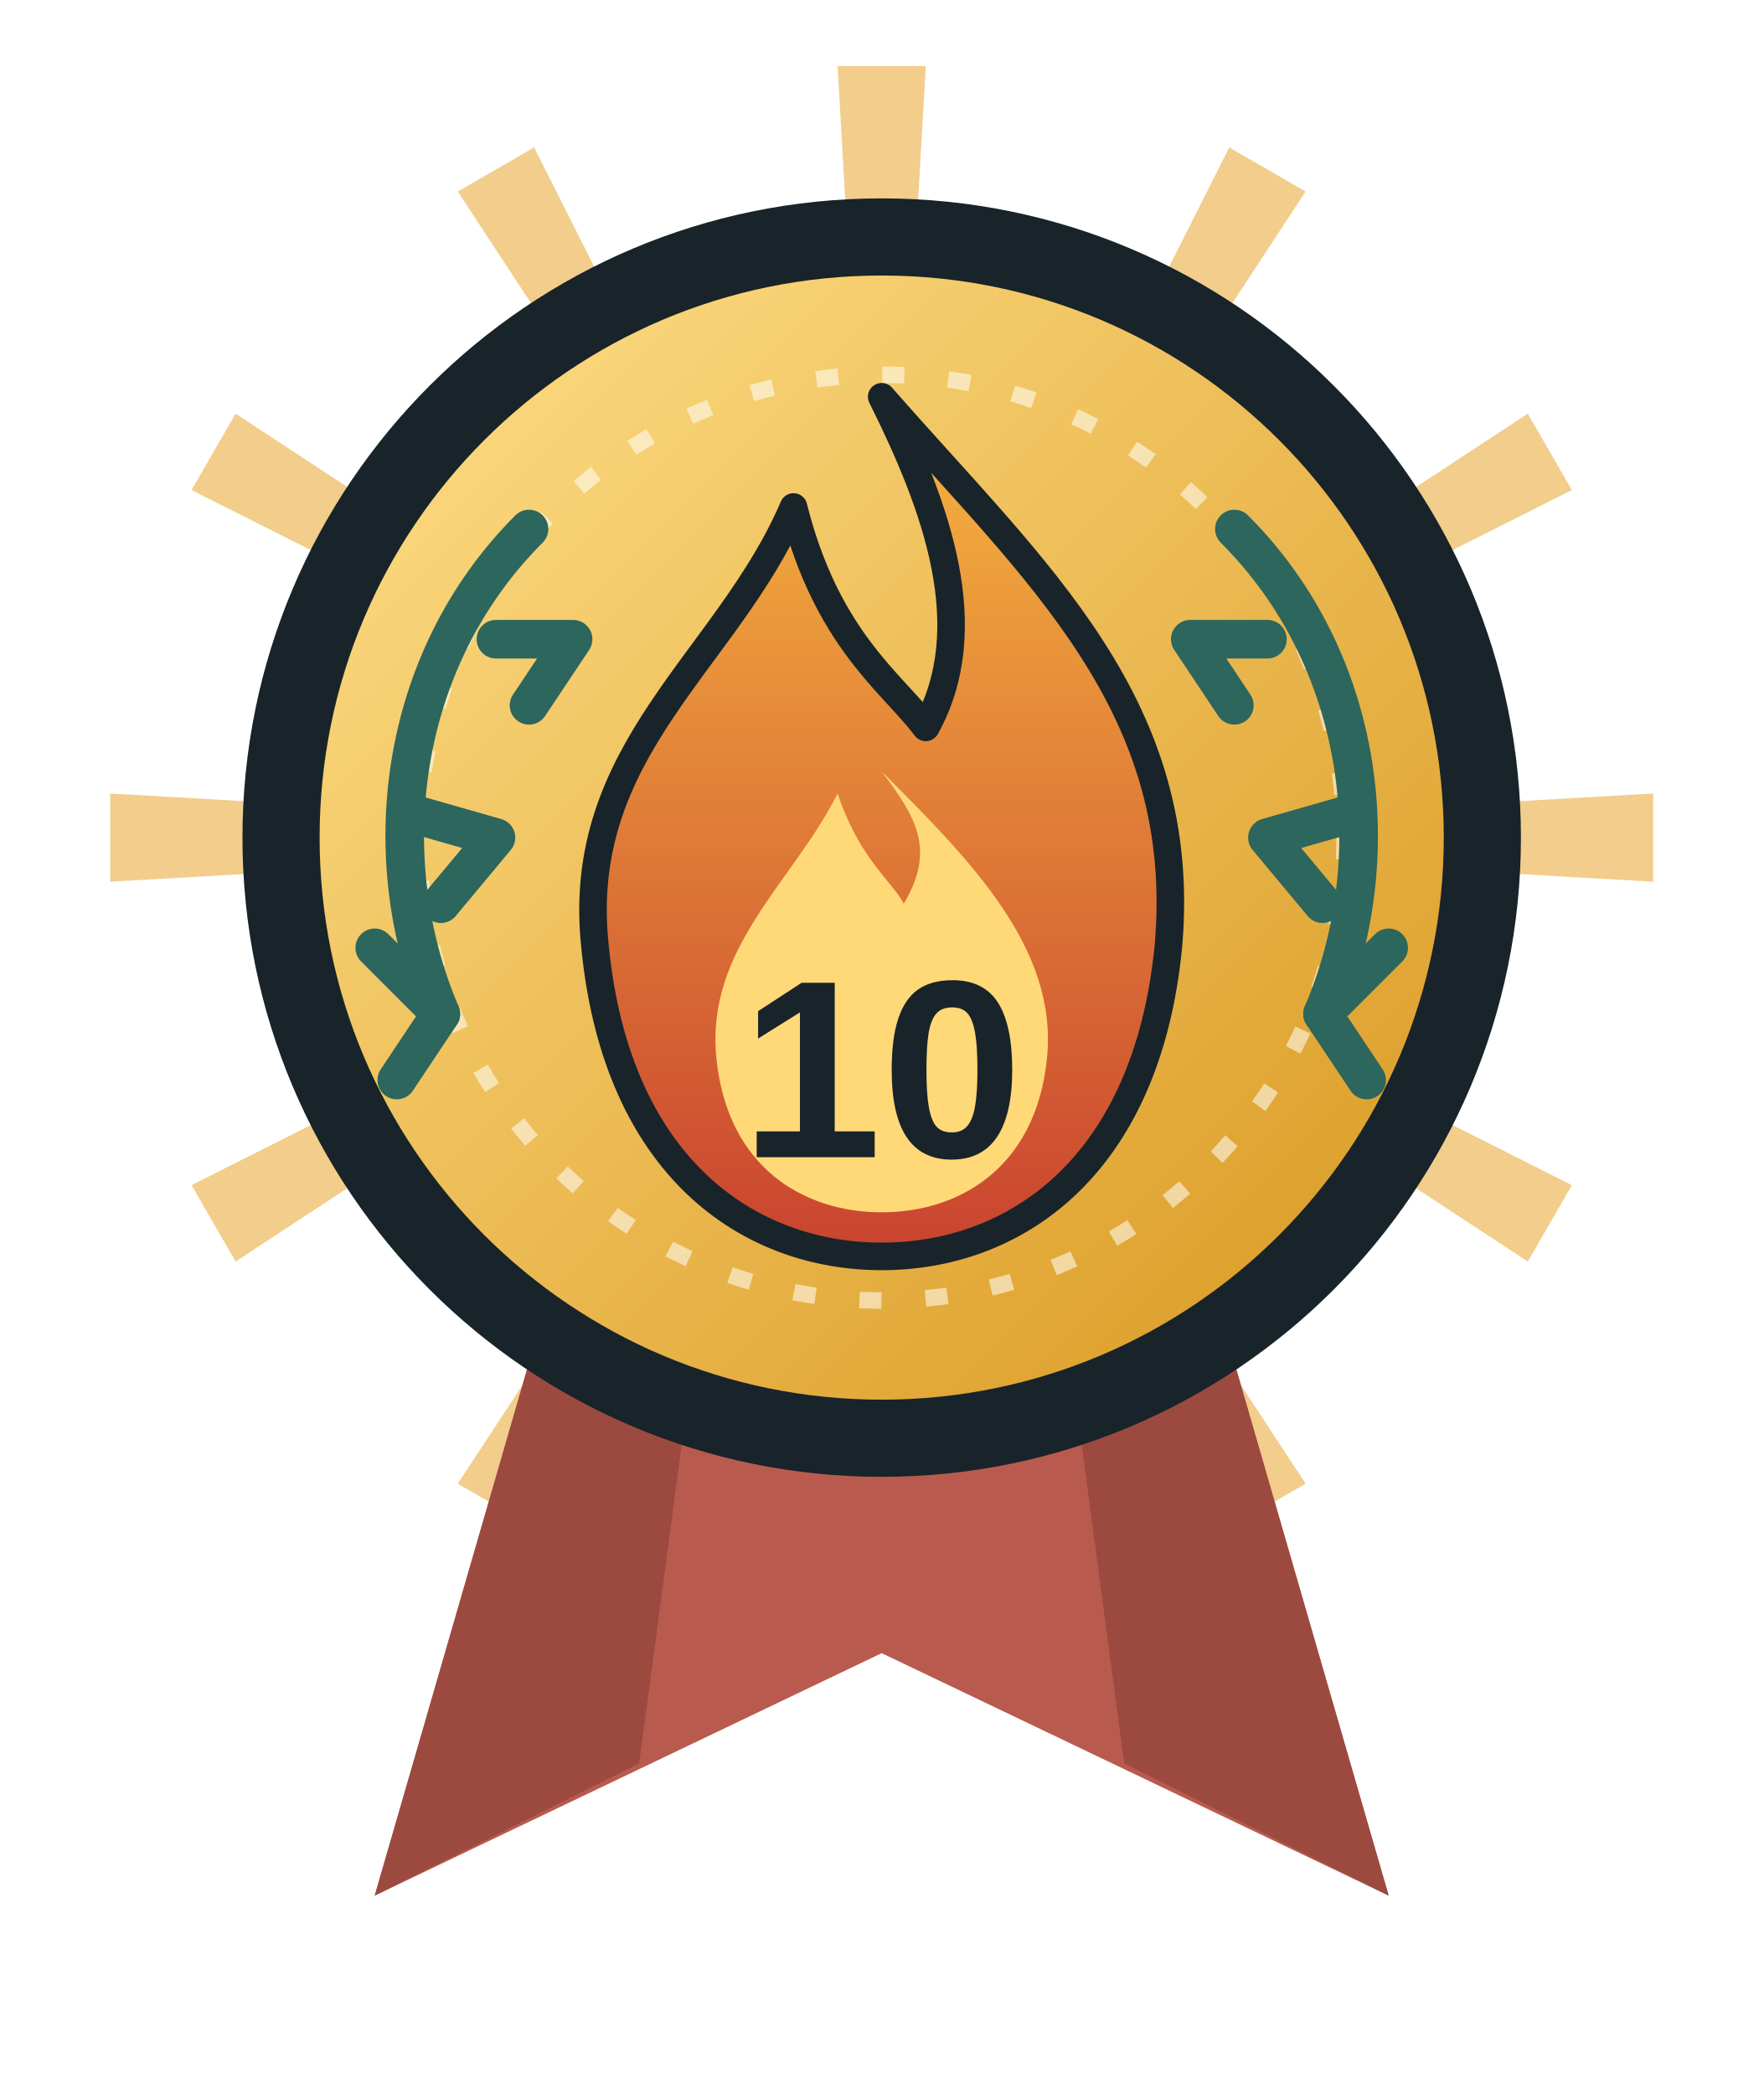
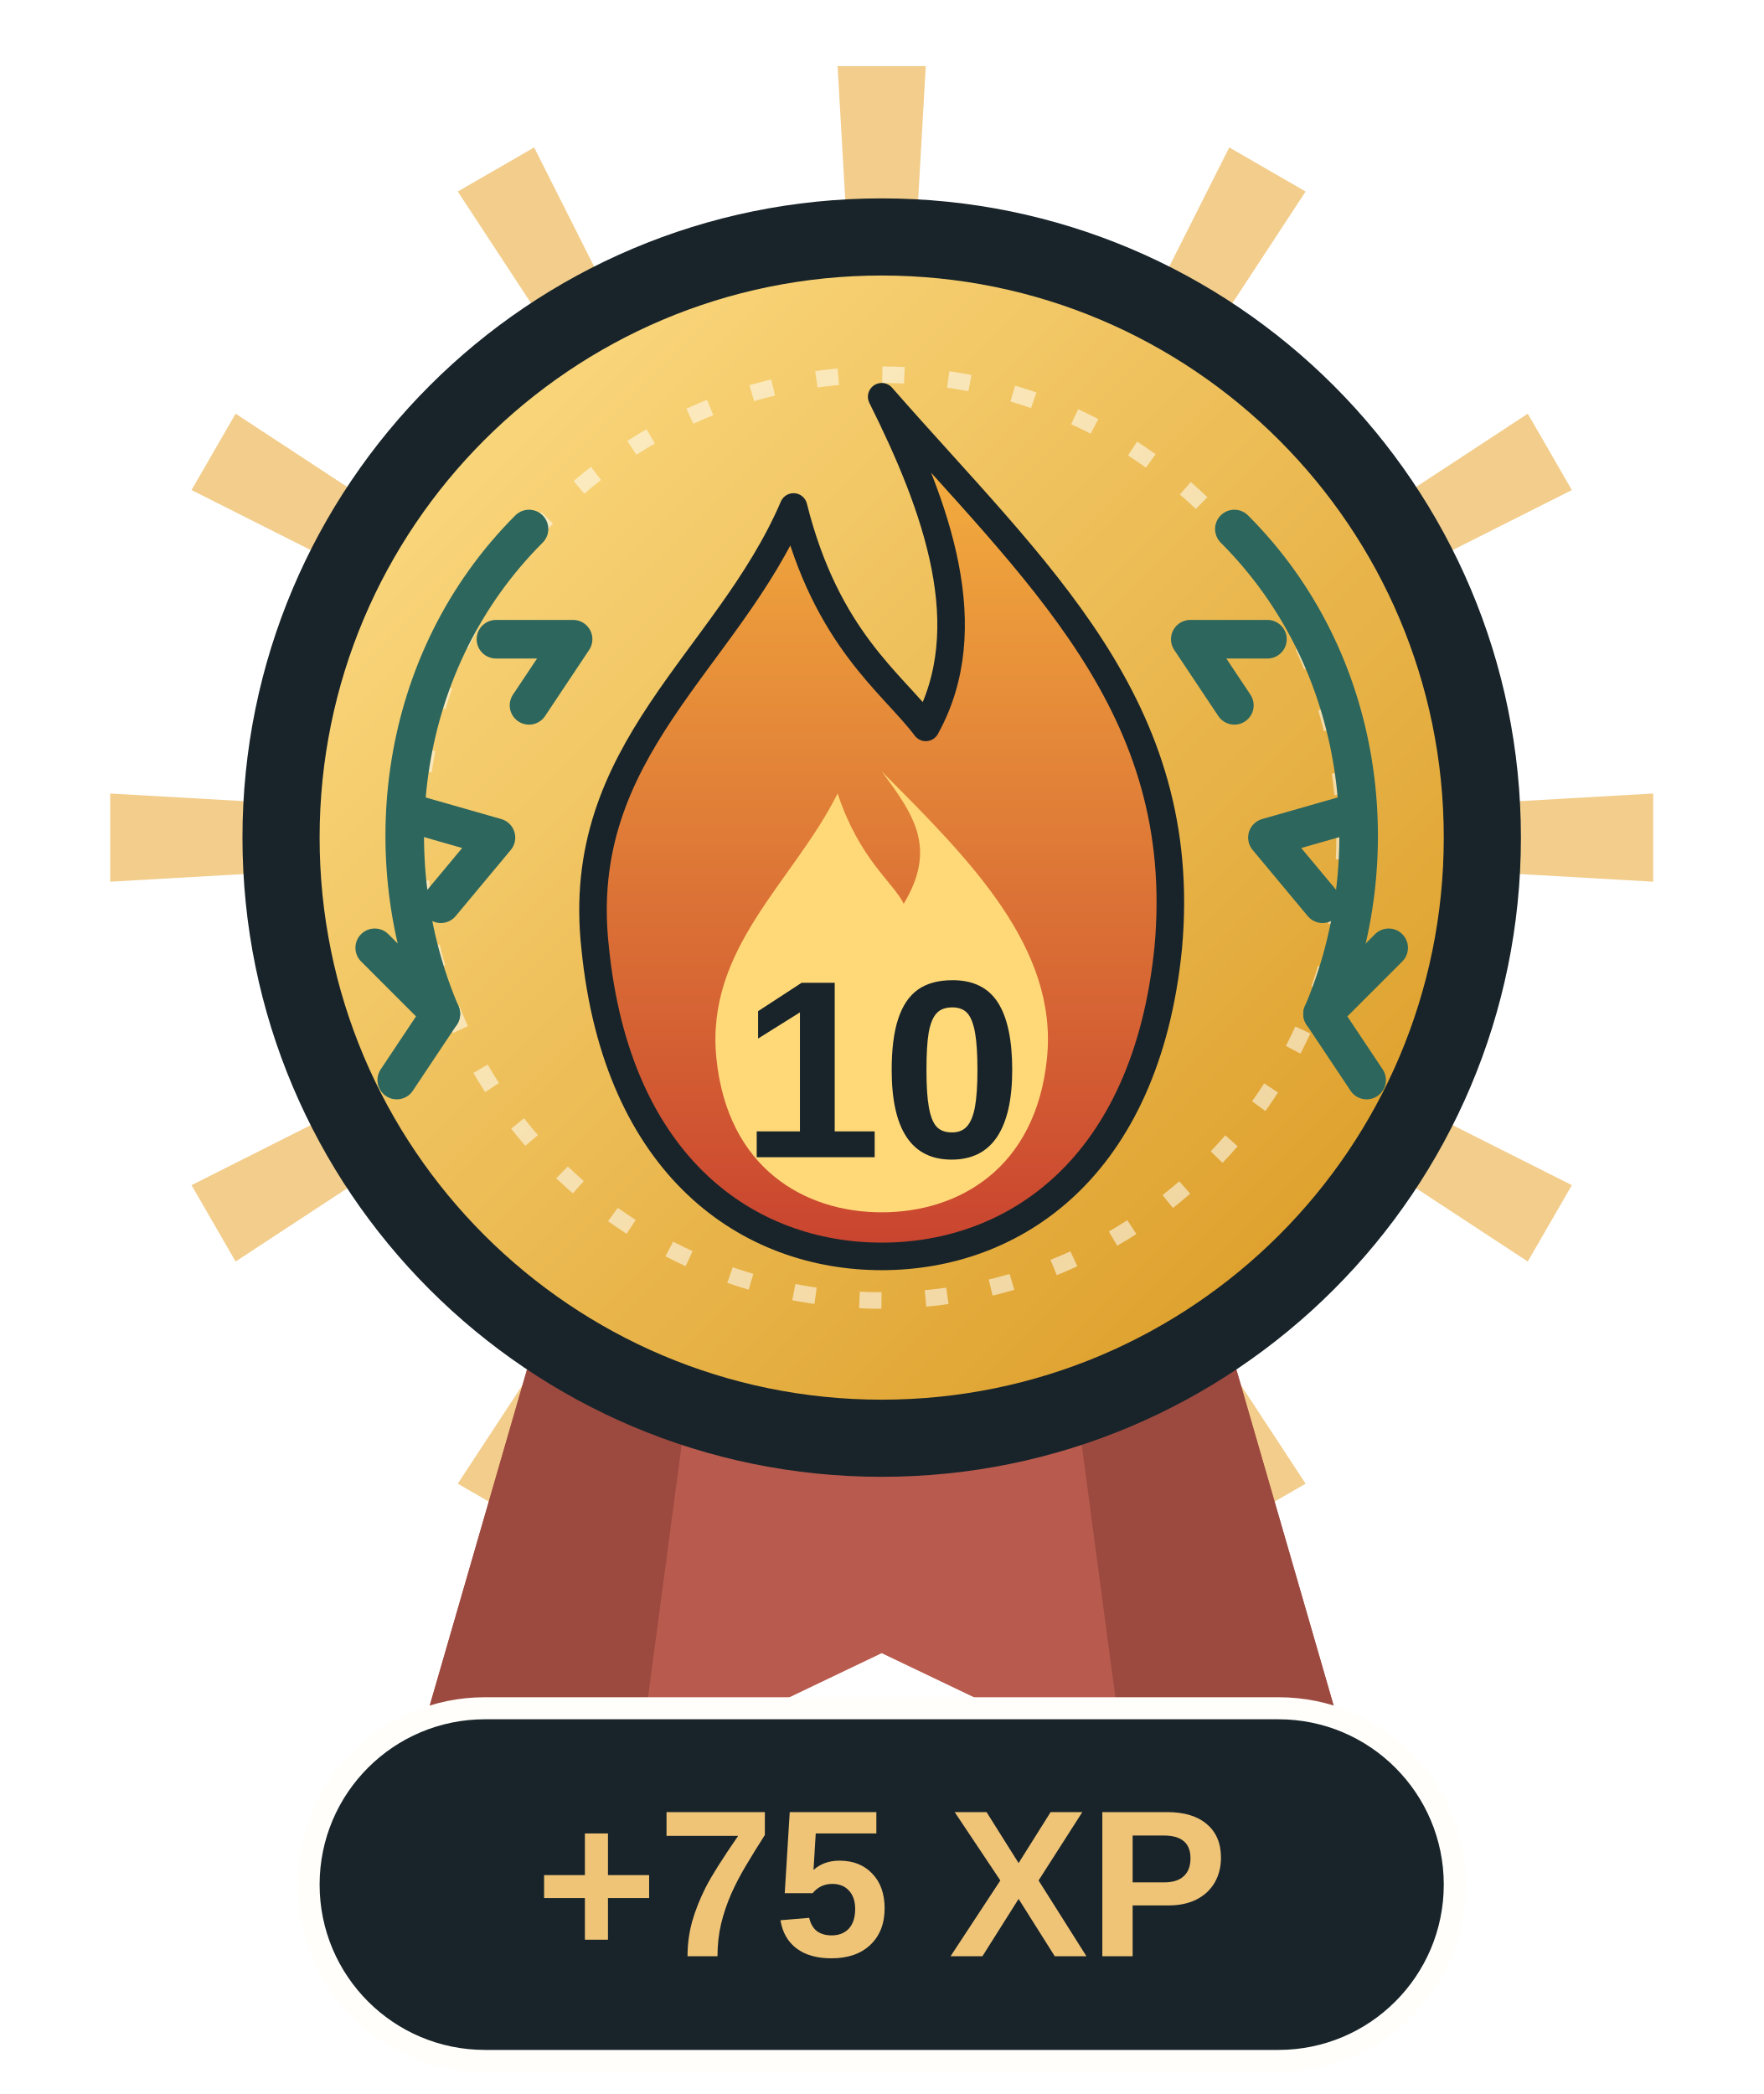
<svg xmlns="http://www.w3.org/2000/svg" viewBox="0 0 160 190" width="160" height="190">
  <defs>
    <linearGradient id="s10Face" x1="0%" y1="0%" x2="100%" y2="100%">
      <stop offset="0%" stop-color="#ffe08a" />
      <stop offset="100%" stop-color="#d9971f" />
    </linearGradient>
    <linearGradient id="s10Flame" x1="0%" y1="0%" x2="0%" y2="100%">
      <stop offset="0%" stop-color="#f6b53f" />
      <stop offset="100%" stop-color="#c9432f" />
    </linearGradient>
  </defs>
  <g opacity=".85">
    <path d="M80 76 L76 6 L84 6 Z" fill="#f0c477" transform="rotate(0 80 76)" />
    <path d="M80 76 L76 6 L84 6 Z" fill="#f0c477" transform="rotate(30 80 76)" />
    <path d="M80 76 L76 6 L84 6 Z" fill="#f0c477" transform="rotate(60 80 76)" />
    <path d="M80 76 L76 6 L84 6 Z" fill="#f0c477" transform="rotate(90 80 76)" />
    <path d="M80 76 L76 6 L84 6 Z" fill="#f0c477" transform="rotate(120 80 76)" />
    <path d="M80 76 L76 6 L84 6 Z" fill="#f0c477" transform="rotate(150 80 76)" />
    <path d="M80 76 L76 6 L84 6 Z" fill="#f0c477" transform="rotate(180 80 76)" />
    <path d="M80 76 L76 6 L84 6 Z" fill="#f0c477" transform="rotate(210 80 76)" />
    <path d="M80 76 L76 6 L84 6 Z" fill="#f0c477" transform="rotate(240 80 76)" />
    <path d="M80 76 L76 6 L84 6 Z" fill="#f0c477" transform="rotate(270 80 76)" />
    <path d="M80 76 L76 6 L84 6 Z" fill="#f0c477" transform="rotate(300 80 76)" />
    <path d="M80 76 L76 6 L84 6 Z" fill="#f0c477" transform="rotate(330 80 76)" />
  </g>
  <path d="M56 96 L34 172 L80 150 L126 172 L104 96 Z" fill="#b85b4e" />
  <path d="M56 96 L34 172 L58 160 L66 100 Z" fill="#9c4a3f" />
  <path d="M104 96 L126 172 L102 160 L94 100 Z" fill="#9c4a3f" />
  <circle cx="80" cy="76" r="58" fill="#18242a" />
  <circle cx="80" cy="76" r="52" fill="url(#s10Face)" />
  <circle cx="80" cy="76" r="52" fill="none" stroke="#18242a" stroke-width="2" />
  <circle cx="80" cy="76" r="42" fill="none" stroke="#fffefa" stroke-opacity=".55" stroke-width="1.5" stroke-dasharray="2 4" />
  <g fill="none" stroke="#2c665d" stroke-width="3.5" stroke-linecap="round">
    <path d="M40 92 C34 78, 36 60, 48 48" />
    <path d="M40 92 L34 86 M40 92 L36 98 M45 76 L38 74 M45 76 L40 82 M52 58 L45 58 M52 58 L48 64" />
    <path d="M120 92 C126 78, 124 60, 112 48" />
    <path d="M120 92 L126 86 M120 92 L124 98 M115 76 L122 74 M115 76 L120 82 M108 58 L115 58 M108 58 L112 64" />
  </g>
  <g transform="translate(80 80)">
    <path d="M0 -44 C14 -28 28 -16 26 6 C24 26 12 34 0 34 C-12 34 -24 26 -26 6 C-28 -12 -14 -20 -8 -34 C-5 -22 1 -18 4 -14 C9 -23 5 -34 0 -44 Z" fill="url(#s10Flame)" stroke="#18242a" stroke-width="2.5" stroke-linejoin="round" />
    <path d="M0 -10 C8 -2 16 6 15 16 C14 26 7 30 0 30 C-7 30 -14 26 -15 16 C-16 6 -8 0 -4 -8 C-2 -2 1 0 2 2 C5 -3 3 -6 0 -10 Z" fill="#ffd978" />
    <text x="0" y="25" text-anchor="middle" font-family="'Trebuchet MS', 'Segoe UI', Arial, sans-serif" font-size="23" font-weight="800" fill="#18242a">10</text>
  </g>
+   <g>
+     <rect x="28" y="155" width="104" height="32" rx="16" fill="#18242a" stroke="#fffefa" stroke-width="2" />
+     <text x="80" y="177.5" text-anchor="middle" font-family="'Trebuchet MS', 'Segoe UI', Arial, sans-serif" font-size="19" font-weight="800" fill="#f0c477">+75 XP</text>
+   </g>
</svg>
